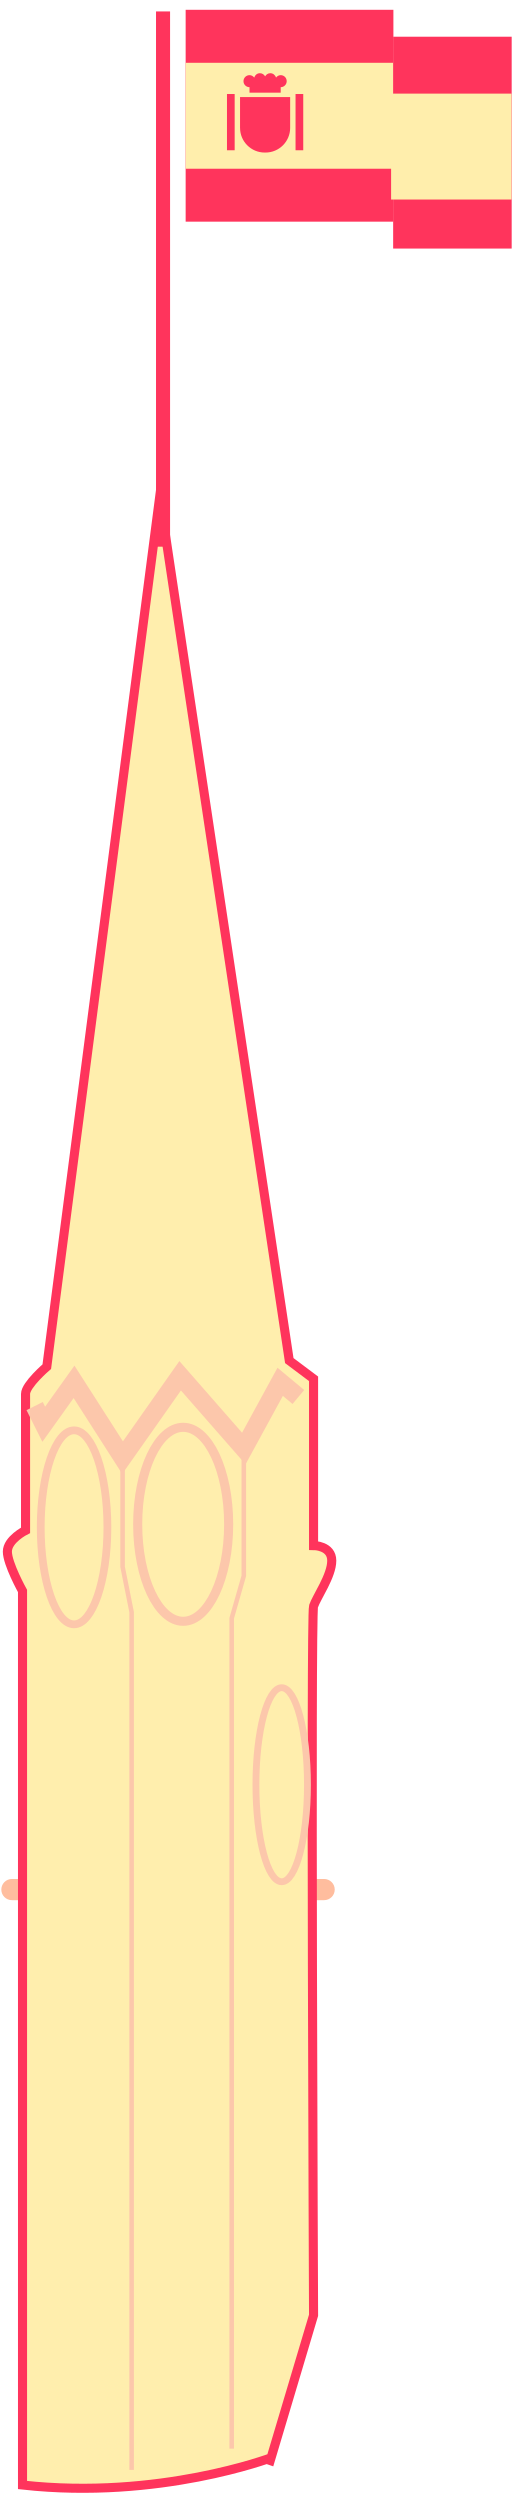
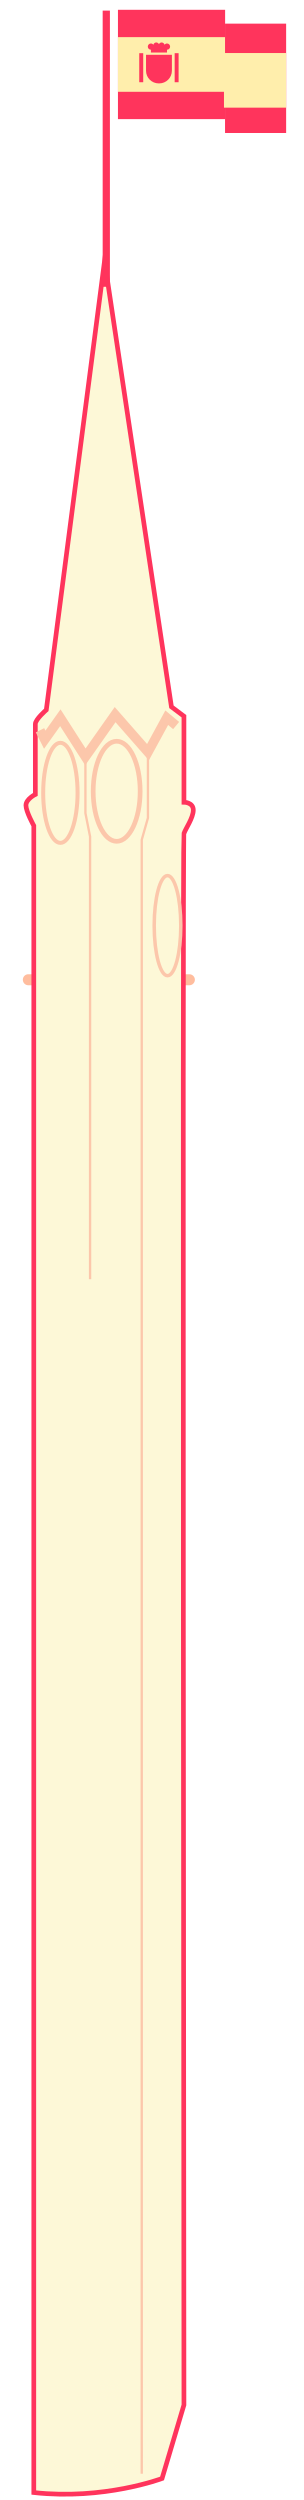
- <svg xmlns="http://www.w3.org/2000/svg" xmlns:xlink="http://www.w3.org/1999/xlink" version="1.1" x="0px" y="0px" width="28px" height="134px" viewBox="-0.071 -0.527 28 134" overflow="visible" enable-background="new -0.071 -0.527 28 134" xml:space="preserve">
+ <svg xmlns="http://www.w3.org/2000/svg" xmlns:xlink="http://www.w3.org/1999/xlink" version="1.1" x="0px" y="0px" width="8px" height="66px" viewBox="-0.603 -0.258 8 66" overflow="visible" enable-background="new -0.603 -0.258 8 66" xml:space="preserve">
  <defs>
</defs>
-   <path fill="#FFBD9E" d="M17.871,100.755c0,0.313-0.255,0.567-0.569,0.567H0.567c-0.314,0-0.567-0.254-0.567-0.567l0,0  c0-0.314,0.253-0.569,0.567-0.569h16.734C17.616,100.186,17.871,100.44,17.871,100.755L17.871,100.755z" />
-   <path fill="#FFEEAD" stroke="#FF345C" stroke-width="0.487" stroke-miterlimit="10" d="M1.136,132.67V84.75  c0,0-0.812-1.462-0.812-2.111c0-0.651,0.974-1.139,0.974-1.139s0-6.824,0-7.312s1.139-1.462,1.139-1.462l6.052-46.632l6.946,46.307  l1.301,0.976v8.936c0,0,0.975,0,0.975,0.812s-0.813,1.95-0.975,2.438c-0.162,0.487,0,38.009,0,38.009l-2.277,7.637  C14.458,131.208,8.448,133.483,1.136,132.67z" />
+   <path fill="#FFBD9E" d="M4.542,25.607c0,0.08-0.065,0.146-0.146,0.146H0.144C0.064,25.753,0,25.688,0,25.607  s0.064-0.145,0.144-0.145h4.253C4.477,25.463,4.542,25.527,4.542,25.607" />
+   <path fill="#FDF8D7" d="M0.289,65.545V21.54c0,0-0.207-0.372-0.207-0.537s0.248-0.289,0.248-0.289v-1.857  c0-0.124,0.289-0.373,0.289-0.373L2.157,6.633l1.766,11.769l0.33,0.248v2.271c0,0,0.247,0,0.247,0.207s-0.207,0.495-0.247,0.619  c-0.041,0.124,0,41.486,0,41.486l-0.578,1.941C3.675,65.174,2.146,65.751,0.289,65.545" />
+   <path fill="none" stroke="#FF345C" stroke-width="0.124" stroke-miterlimit="10" d="M0.289,65.545V21.54  c0,0-0.207-0.372-0.207-0.537s0.248-0.289,0.248-0.289v-1.857c0-0.124,0.289-0.373,0.289-0.373L2.157,6.633l1.766,11.769l0.33,0.248  v2.271c0,0,0.247,0,0.247,0.207s-0.207,0.495-0.247,0.619c-0.041,0.124,0,41.486,0,41.486l-0.578,1.941  C3.675,65.174,2.146,65.751,0.289,65.545z" />
  <g>
    <defs>
-       <rect id="SVGID_1_" x="9.88" width="11.135" height="11.355" />
+       <rect id="SVGID_1_" x="2.511" width="2.829" height="2.887" />
    </defs>
-     <clipPath id="SVGID_3_">
+     <clipPath id="SVGID_2_">
      <use xlink:href="#SVGID_1_" overflow="visible" />
    </clipPath>
-     <rect x="9.88" clip-path="url(#SVGID_3_)" fill="#FF345C" width="11.135" height="11.355" />
-     <rect x="9.88" y="2.839" clip-path="url(#SVGID_3_)" fill="#FFEEAC" width="11.135" height="5.678" />
-     <g clip-path="url(#SVGID_3_)">
-       <defs>
-         <rect id="SVGID_2_" x="9.88" width="11.135" height="11.355" />
-       </defs>
-       <clipPath id="SVGID_4_">
-         <use xlink:href="#SVGID_2_" overflow="visible" />
-       </clipPath>
-     </g>
+     <rect x="2.511" clip-path="url(#SVGID_2_)" fill="#FF345C" width="2.829" height="2.887" />
+     <rect x="2.511" y="0.722" clip-path="url(#SVGID_2_)" fill="#FFEEAC" width="2.829" height="1.443" />
  </g>
-   <rect x="9.88" fill="none" width="11.135" height="11.355" />
-   <rect x="21.002" y="1.441" fill="#FF345C" width="6.353" height="11.355" />
-   <rect x="20.892" y="4.491" fill="#FFEEAC" width="6.455" height="5.677" />
-   <path fill="#FF345C" d="M12.796,6.329c0,0.729,0.593,1.321,1.322,1.321h0.041c0.73,0,1.322-0.592,1.322-1.321V4.676h-2.686V6.329z" />
-   <rect x="12.095" y="4.512" fill="#FF345C" width="0.412" height="3.015" />
-   <rect x="15.77" y="4.512" fill="#FF345C" width="0.413" height="3.015" />
-   <path fill="#FF345C" d="M13.303,4.146v0.293h1.672V4.146c0.179,0,0.321-0.145,0.321-0.322c0-0.179-0.143-0.323-0.321-0.323  c-0.104,0-0.194,0.054-0.252,0.131c-0.039-0.135-0.159-0.235-0.306-0.235c-0.121,0-0.224,0.07-0.277,0.169  c-0.056-0.099-0.158-0.169-0.28-0.169c-0.147,0-0.266,0.101-0.304,0.235c-0.061-0.077-0.148-0.131-0.253-0.131  c-0.179,0-0.323,0.145-0.323,0.323C12.979,4.002,13.124,4.146,13.303,4.146z" />
-   <line fill="none" stroke="#FF345C" stroke-width="0.753" stroke-miterlimit="10" x1="8.668" y1="0.086" x2="8.668" y2="28.775" />
-   <polyline fill="none" stroke="#FCC7AB" stroke-width="0.975" stroke-miterlimit="10" points="1.786,74.839 2.274,75.813   3.897,73.539 6.499,77.602 9.585,73.214 12.997,77.113 14.946,73.539 15.921,74.352 " />
-   <polyline fill="none" stroke="#FCC7AB" stroke-width="0.244" stroke-miterlimit="10" points="6.499,77.602 6.499,83.45   6.985,85.888 6.985,131.857 " />
-   <polyline fill="none" stroke="#FCC7AB" stroke-width="0.244" stroke-miterlimit="10" points="12.997,77.113 12.997,83.938   12.347,86.213 12.347,130.721 " />
-   <ellipse fill="none" stroke="#FCC7AB" stroke-width="0.487" stroke-miterlimit="10" cx="9.747" cy="81.176" rx="2.438" ry="5.199" />
-   <ellipse fill="none" stroke="#FCC7AB" stroke-width="0.417" stroke-miterlimit="10" cx="3.899" cy="81.338" rx="1.787" ry="5.199" />
-   <ellipse fill="none" stroke="#FCC7AB" stroke-width="0.367" stroke-miterlimit="10" cx="15.028" cy="95.134" rx="1.381" ry="5.2" />
+   <rect x="5.338" y="0.366" fill="#FF345C" width="1.613" height="2.887" />
+   <rect x="5.31" y="1.142" fill="#FFEEAC" width="1.641" height="1.442" />
+   <path fill="#FF345C" d="M3.252,1.609c0,0.185,0.15,0.335,0.336,0.335h0.011c0.186,0,0.336-0.15,0.336-0.335v-0.42H3.252V1.609z" />
+   <rect x="3.073" y="1.146" fill="#FF345C" width="0.105" height="0.767" />
+   <rect x="4.008" y="1.146" fill="#FF345C" width="0.104" height="0.767" />
+   <path fill="#FF345C" d="M3.381,1.055v0.074h0.425V1.055c0.045,0,0.082-0.037,0.082-0.082c0-0.046-0.037-0.083-0.082-0.083  c-0.026,0-0.05,0.014-0.063,0.034C3.731,0.89,3.701,0.863,3.664,0.863c-0.031,0-0.057,0.019-0.071,0.044  C3.58,0.882,3.553,0.863,3.521,0.863c-0.037,0-0.066,0.026-0.076,0.061C3.43,0.903,3.408,0.89,3.381,0.89  c-0.046,0-0.082,0.037-0.082,0.083C3.299,1.018,3.335,1.055,3.381,1.055" />
+   <line fill="none" stroke="#FF345C" stroke-width="0.191" stroke-miterlimit="10" x1="2.203" y1="0.022" x2="2.203" y2="7.313" />
+   <polyline fill="none" stroke="#FCC7AB" stroke-width="0.248" stroke-miterlimit="10" points="0.453,19.021 0.578,19.27 0.99,18.69   1.651,19.723 2.436,18.608 3.304,19.599 3.799,18.69 4.047,18.896 " />
+   <polyline fill="none" stroke="#FCC7AB" stroke-width="0.062" stroke-miterlimit="10" points="1.652,19.723 1.652,21.209   1.775,21.828 1.775,33.513 " />
+   <polyline fill="none" stroke="#FCC7AB" stroke-width="0.062" stroke-miterlimit="10" points="3.303,19.599 3.303,21.334   3.139,21.912 3.139,65.049 " />
+   <ellipse fill="none" stroke="#FCC7AB" stroke-width="0.124" stroke-miterlimit="10" cx="2.477" cy="20.632" rx="0.62" ry="1.321" />
+   <ellipse fill="none" stroke="#FCC7AB" stroke-width="0.106" stroke-miterlimit="10" cx="0.991" cy="20.673" rx="0.454" ry="1.321" />
+   <ellipse fill="none" stroke="#FCC7AB" stroke-width="0.093" stroke-miterlimit="10" cx="3.819" cy="24.179" rx="0.351" ry="1.321" />
</svg>
